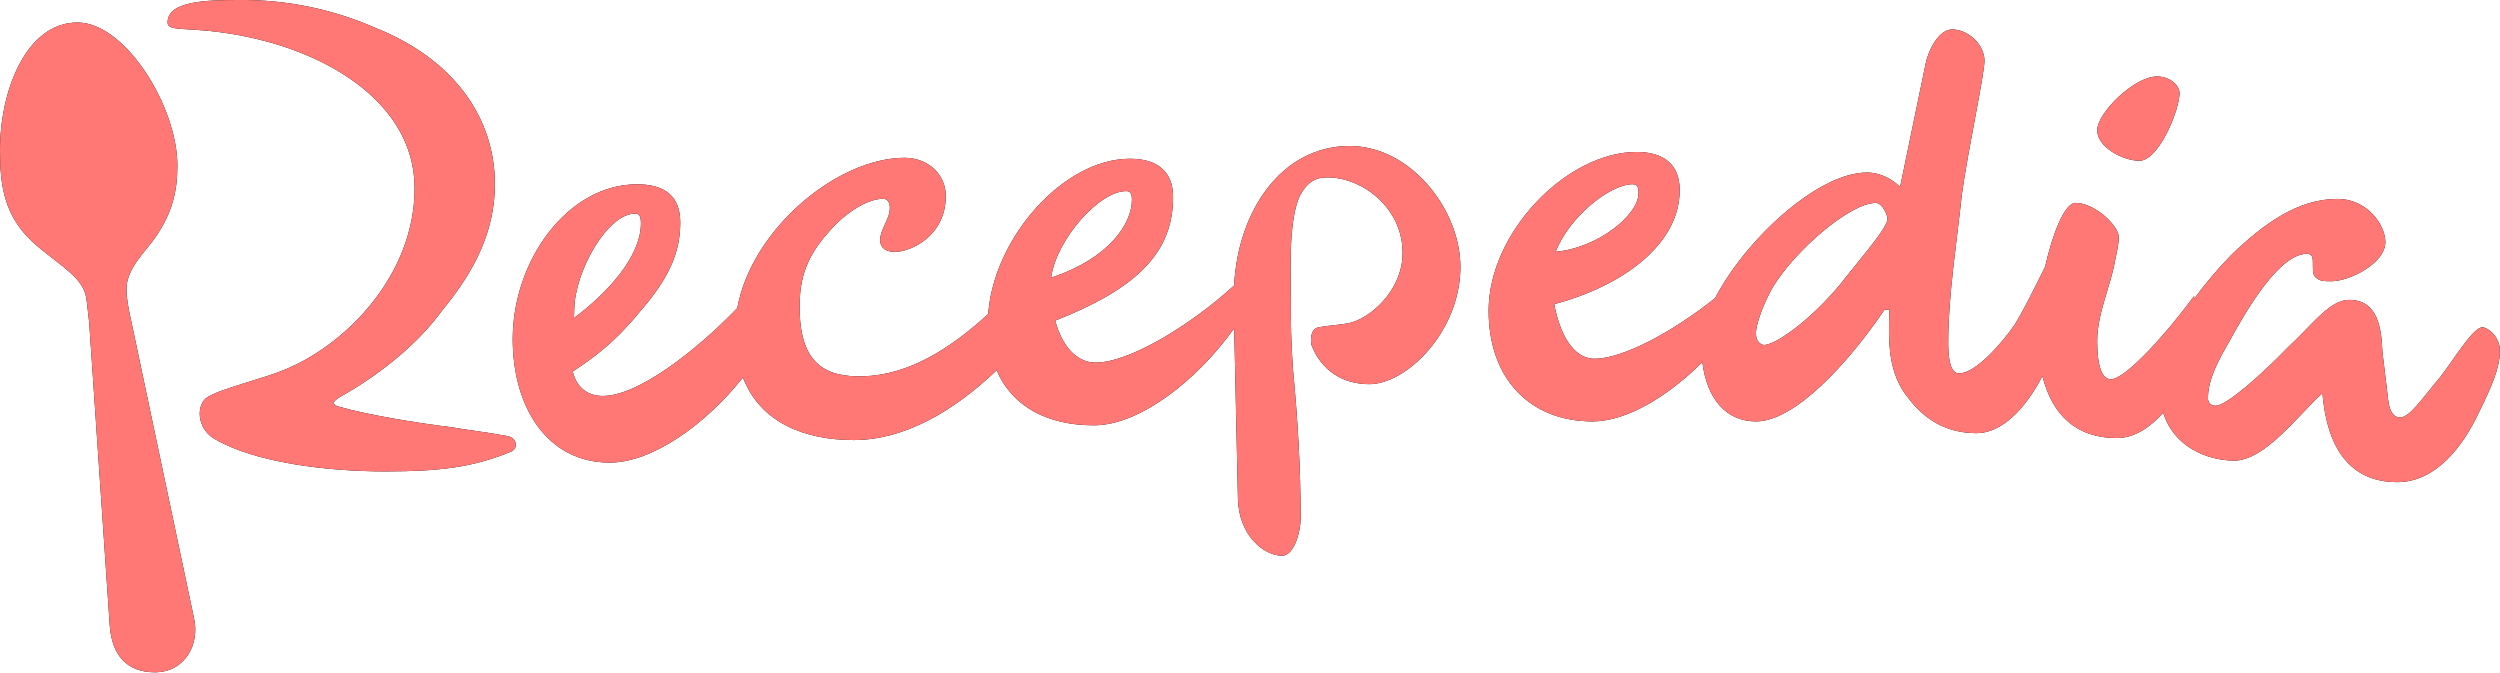
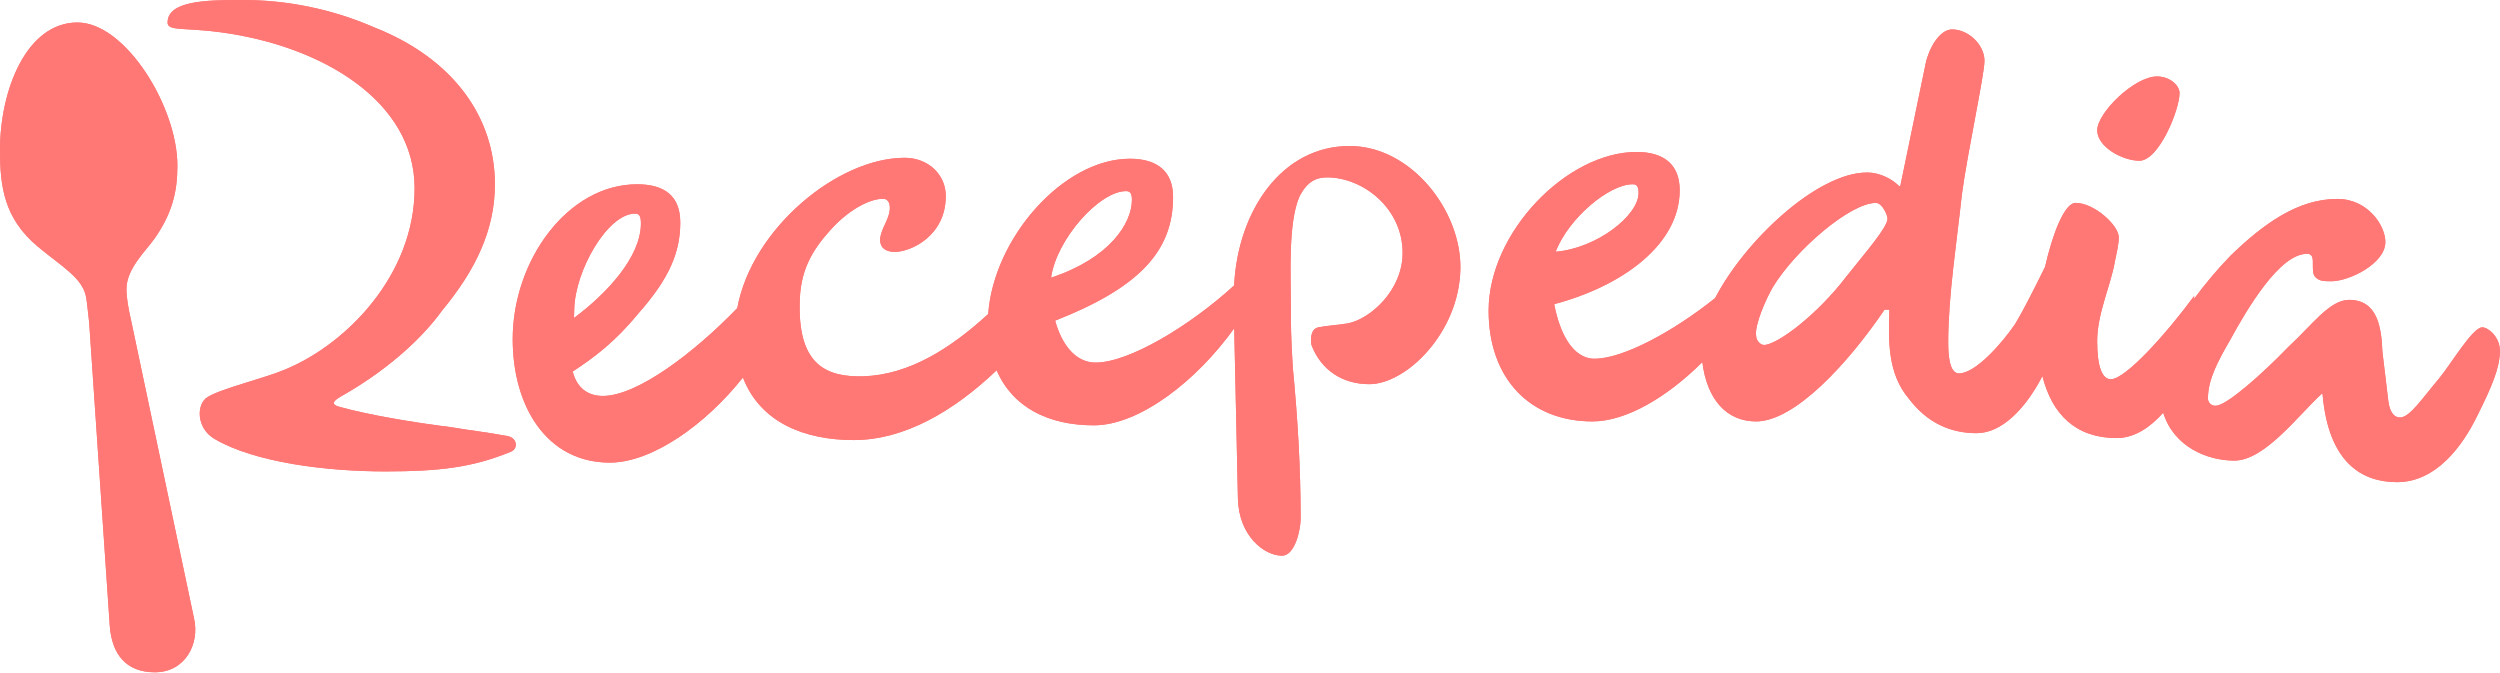
- <svg xmlns="http://www.w3.org/2000/svg" xmlns:xlink="http://www.w3.org/1999/xlink" viewBox="0 0 1543.61 415.1" aria-hidden="true">
+ <svg xmlns="http://www.w3.org/2000/svg" xmlns:xlink="http://www.w3.org/1999/xlink" viewBox="0 0 1543.61 415.1" aria-hidden="true" fill="#ff7875">
  <use xlink:href="#B" />
  <use xlink:href="#C" />
  <use xlink:href="#D" />
  <use xlink:href="#E" />
  <use xlink:href="#F" />
  <g fill="#ff7875">
    <use xlink:href="#B" />
    <use xlink:href="#C" />
    <use xlink:href="#D" />
    <use xlink:href="#E" />
    <use xlink:href="#F" />
  </g>
  <defs>
    <path id="B" d="M81.08 198.47c-1.8-7.86-3-14.52-3-20 0-12.7 12.1-23.6 17.55-31.46 10.9-15.73 13.9-29 13.9-44.78 0-36.3-32.07-88.34-61.72-88.34C16.34 13.92 0 55.67 0 92.58c0 22.42 2.42 42.36 23.6 59.9 14.52 12.1 27.83 19.36 29.65 31.46.6 3.63 1.2 10.3 1.8 15.13l12.7 187C69 404.2 78.06 415.1 95.6 415.1c18.75 0 27.83-17.55 24.2-33.28z" />
    <path id="C" d="M313.44 269.27c-12.7-2.42-24.2-3.63-34.5-5.45-24.2-3-52.64-7.86-69.58-12.7-6.66-1.82-1.22-4.84.6-6.05 26-14.53 49-33.9 62.93-53.25 20.57-24.8 32.68-49.62 32.68-78.06 0-41.15-25.42-77.45-74.43-96.82A203.44 203.44 0 0 0 148.25 0c-21.18 0-44.78.6-44.78 13.92 0 5.44 10.3 3 32.68 6 63.53 8.52 119.85 43 119.85 96.26s-41.75 96.2-79.88 111.94c-12.7 5.45-38.72 11.5-47.8 16.95-7.26 4.23-7.26 19.36 4.24 26 24.8 14.52 69 20 105.28 20 33.3 0 53.86-2.42 77.46-12.1 4.8-1.83 4.2-8.5-1.86-9.7z" />
    <path id="D" d="M1320.94 99.24c12.1 0 24.8-31.47 24.8-41.76 0-4.84-6.06-10.28-13.92-10.28-13.92 0-36.9 22.4-36.9 33.28 0 10.3 15.73 18.76 26.02 18.76z" />
    <path id="E" d="M1532.72 202.1c-6 0-18.76 21.8-26.62 31.47-10.3 12.1-18.16 24.2-24.2 24.2-4.84 0-6.65-5.44-7.26-10.28l-3.63-30.26c-.6-15.13-3-32.07-20.57-32.07-12.1 0-23 15.73-37.52 29.05-15.73 16.33-38.12 36.3-44.78 36.3a4.45 4.45 0 0 1-4.84-4.84c0-11.5 6.66-23.6 13.32-35.1 10.9-20 30.86-53.86 47.8-53.86 2.42 0 3.63 1.2 3.63 4.84 0 6.66 0 8.47 2.42 10.3s4.84 1.8 9.08 1.8c10.9 0 33.28-10.9 33.28-24.2 0-10.3-10.9-26.62-29.65-26.62-24.2 0-45.4 15.12-66 35.1a256.81 256.81 0 0 0-22.46 26.61l.07-1.8c-16.94 23-42.36 51.43-51.43 51.43-5.45 0-8.47-7.86-8.47-23.6 0-17 8.47-34.5 10.9-49 1.2-6.05 2.42-10.28 2.42-15.13 0-7.26-15.13-21.17-26.63-21.17-6.87 0-14.23 19.06-18.87 39.5-6 12.15-13 26.25-18.64 35.53-7.87 11.5-24.2 30.25-34.5 30.25-6 0-6.66-11.5-6.66-19.36 0-28.44 5.45-62.93 8.47-91.37C1215 93.2 1225.3 46 1225.3 37.54c0-9.7-9.68-19.37-20-19.37-7.86 0-14.52 12.1-16.34 21.18L1173.3 115h-.6c-3.63-3.63-10.9-8.47-20-8.47-30.5 0-75.15 41.8-93.7 77.52-26 20.76-56.9 37.45-74.52 37.45-13.36 0-21.48-15.74-24.83-33.7 42.46-11.3 77.47-37 77.47-70.37 0-15.73-9.68-23.6-26.62-23.6-43 0-91.37 49.62-91.37 98 0 41.75 25.4 68.37 64.14 68.37 21.05 0 46.5-15.35 67.83-36.63 2.86 23 14.85 36.63 33.22 36.63 23.6 0 56.28-35.1 79.27-69h3c-.6 19.37-1.2 39.33 12.1 55.07 11.5 15.12 26 21.18 41.75 21.18 15.36 0 30-14.7 40.63-35.24 6 23.72 20.64 38.26 45.9 38.26 10.9 0 20.53-6.5 28.7-15.64 6.56 21.2 27.32 29.56 43.9 29.56 18.76 0 39.33-27.84 53.86-41.15h.6c3.63 42.36 24.2 54.46 46 54.46 24.2 0 40.54-22.4 49.62-41.15 9.07-18.15 13.9-29.65 13.9-39.93.05-8.45-7.2-14.5-10.84-14.5zm-524.62-88.34c2.42 0 3.63 1.2 3.63 5.45 0 13.78-25.6 34.08-51.22 36.22 8.12-20.9 33.05-41.67 47.6-41.67zM1140.62 170c-18.76 24.8-43.57 43-51.44 43-2.42 0-4.84-3-4.84-5.45-1.2-6.66 6.05-23 10.3-30.26 13.92-23 47.8-52 63.53-52 4.24 0 7.27 7.86 7.27 9.68 0 5.4-13.32 20.54-24.8 35.03z" />
    <path id="F" d="M833.22 90.16c-41.64 0-68.9 39.8-71.23 86.1-27.57 25.2-65.07 47.62-85.5 47.62-12.45 0-20.92-11.12-25-25.9 51.87-20.4 72.82-42.86 72.82-76.36 0-15.73-9.7-23.6-26.63-23.6-41.26 0-84.18 49.1-87.52 95.88-23.2 21.22-48.7 37.52-77.07 38.45-22.38.6-39.93-6.66-39.33-44.17 0-20.58 7.26-33.28 19.37-46.6 12.7-13.9 26-19.36 32.67-18.75 1.82 0 3.63 1.8 3.63 5.44 0 7.26-6 13.3-6 20 0 4.84 3.63 7.26 9.08 7.26 9.68 0 31.46-9.68 31.46-34.5 0-13.3-10.9-23.6-25.4-23.6-41.4 0-94.33 43.78-103.34 92.8-26.44 27.37-61.64 54.25-83 54.25-8.9 0-16.06-4.66-18.6-15.1 13.15-8.62 26.08-18.22 40.4-35.72 19.36-21.78 26-38.12 26-56.27 0-16.34-9.68-23.6-26.62-23.6-43 0-76.85 47.2-76.85 95.6 0 41.75 21.18 76.24 59.9 76.24 26.15 0 59.12-23.38 82.26-52.54 10.78 28 38.32 38.62 68.4 38.62 31.15 0 61.52-17.62 88.27-43.1 9.64 22.6 31.55 34 60 34 28.17 0 63.5-27.5 86.66-59.9l2.3 105.3c.6 23 16.34 35.1 27.23 35.1 7.87 0 11.5-15.73 11.5-23 0-31.47-1.82-61.72-4.84-93.2-1.2-18.75-1.2-27.23-1.2-38.12 0-19.36-1.82-51.43 5.44-67.77 4.85-9.08 10.3-11.5 16.95-11.5 21.78 0 46.6 18.76 46.6 46.6 0 23.6-20.57 41.14-33.9 43.56-7.26 1.2-11.5 1.2-18.15 2.42-4.84 1.2-4.84 7.27-4.23 10.9 6 15.73 19.36 24.2 35.7 24.2 23 0 55.67-32.07 56.27-71.4.52-35.7-30.34-75.65-68.47-75.65zM392.1 131.9c2.42 0 3.63 1.2 3.63 6.05 0 20.75-21.2 43.47-41.33 58.38l.18-5.73c.6-23.6 20.57-58.7 37.52-58.7zM695.26 118c2.42 0 3.63 1.2 3.63 5.44 0 14.46-13.8 36.1-49.9 48 3.24-23.65 29.8-53.44 46.26-53.44z" />
  </defs>
</svg>
